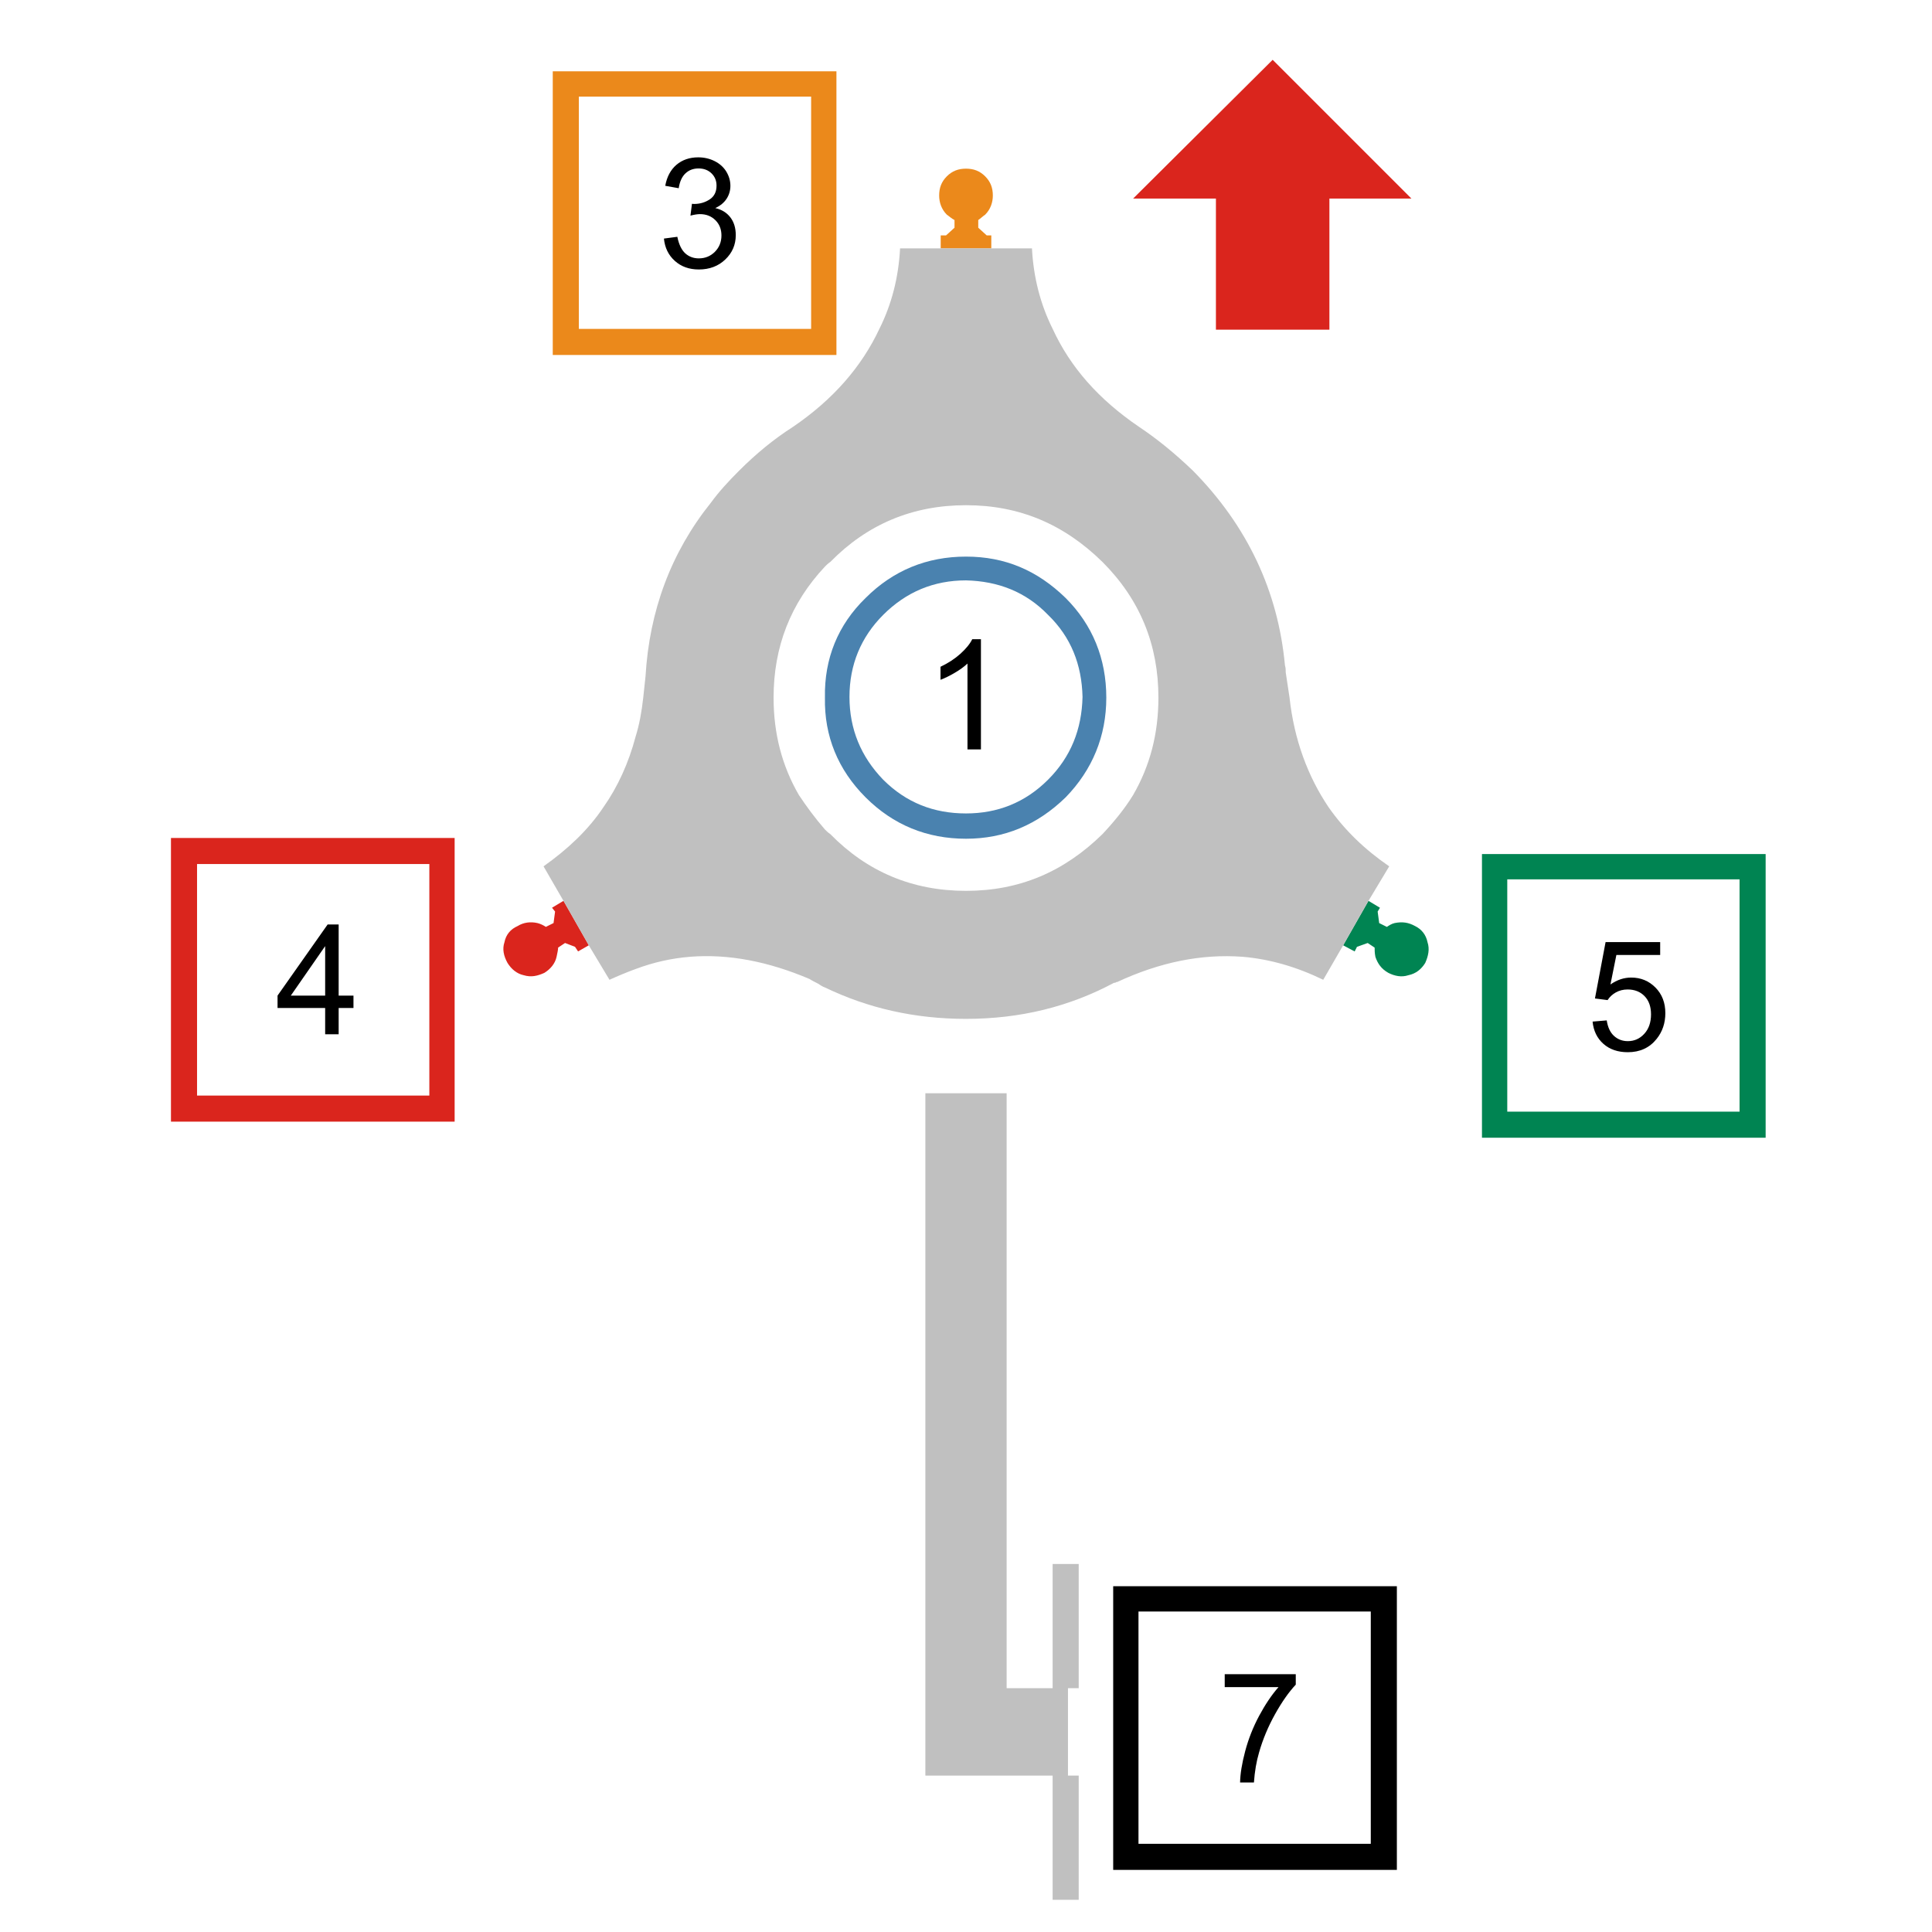
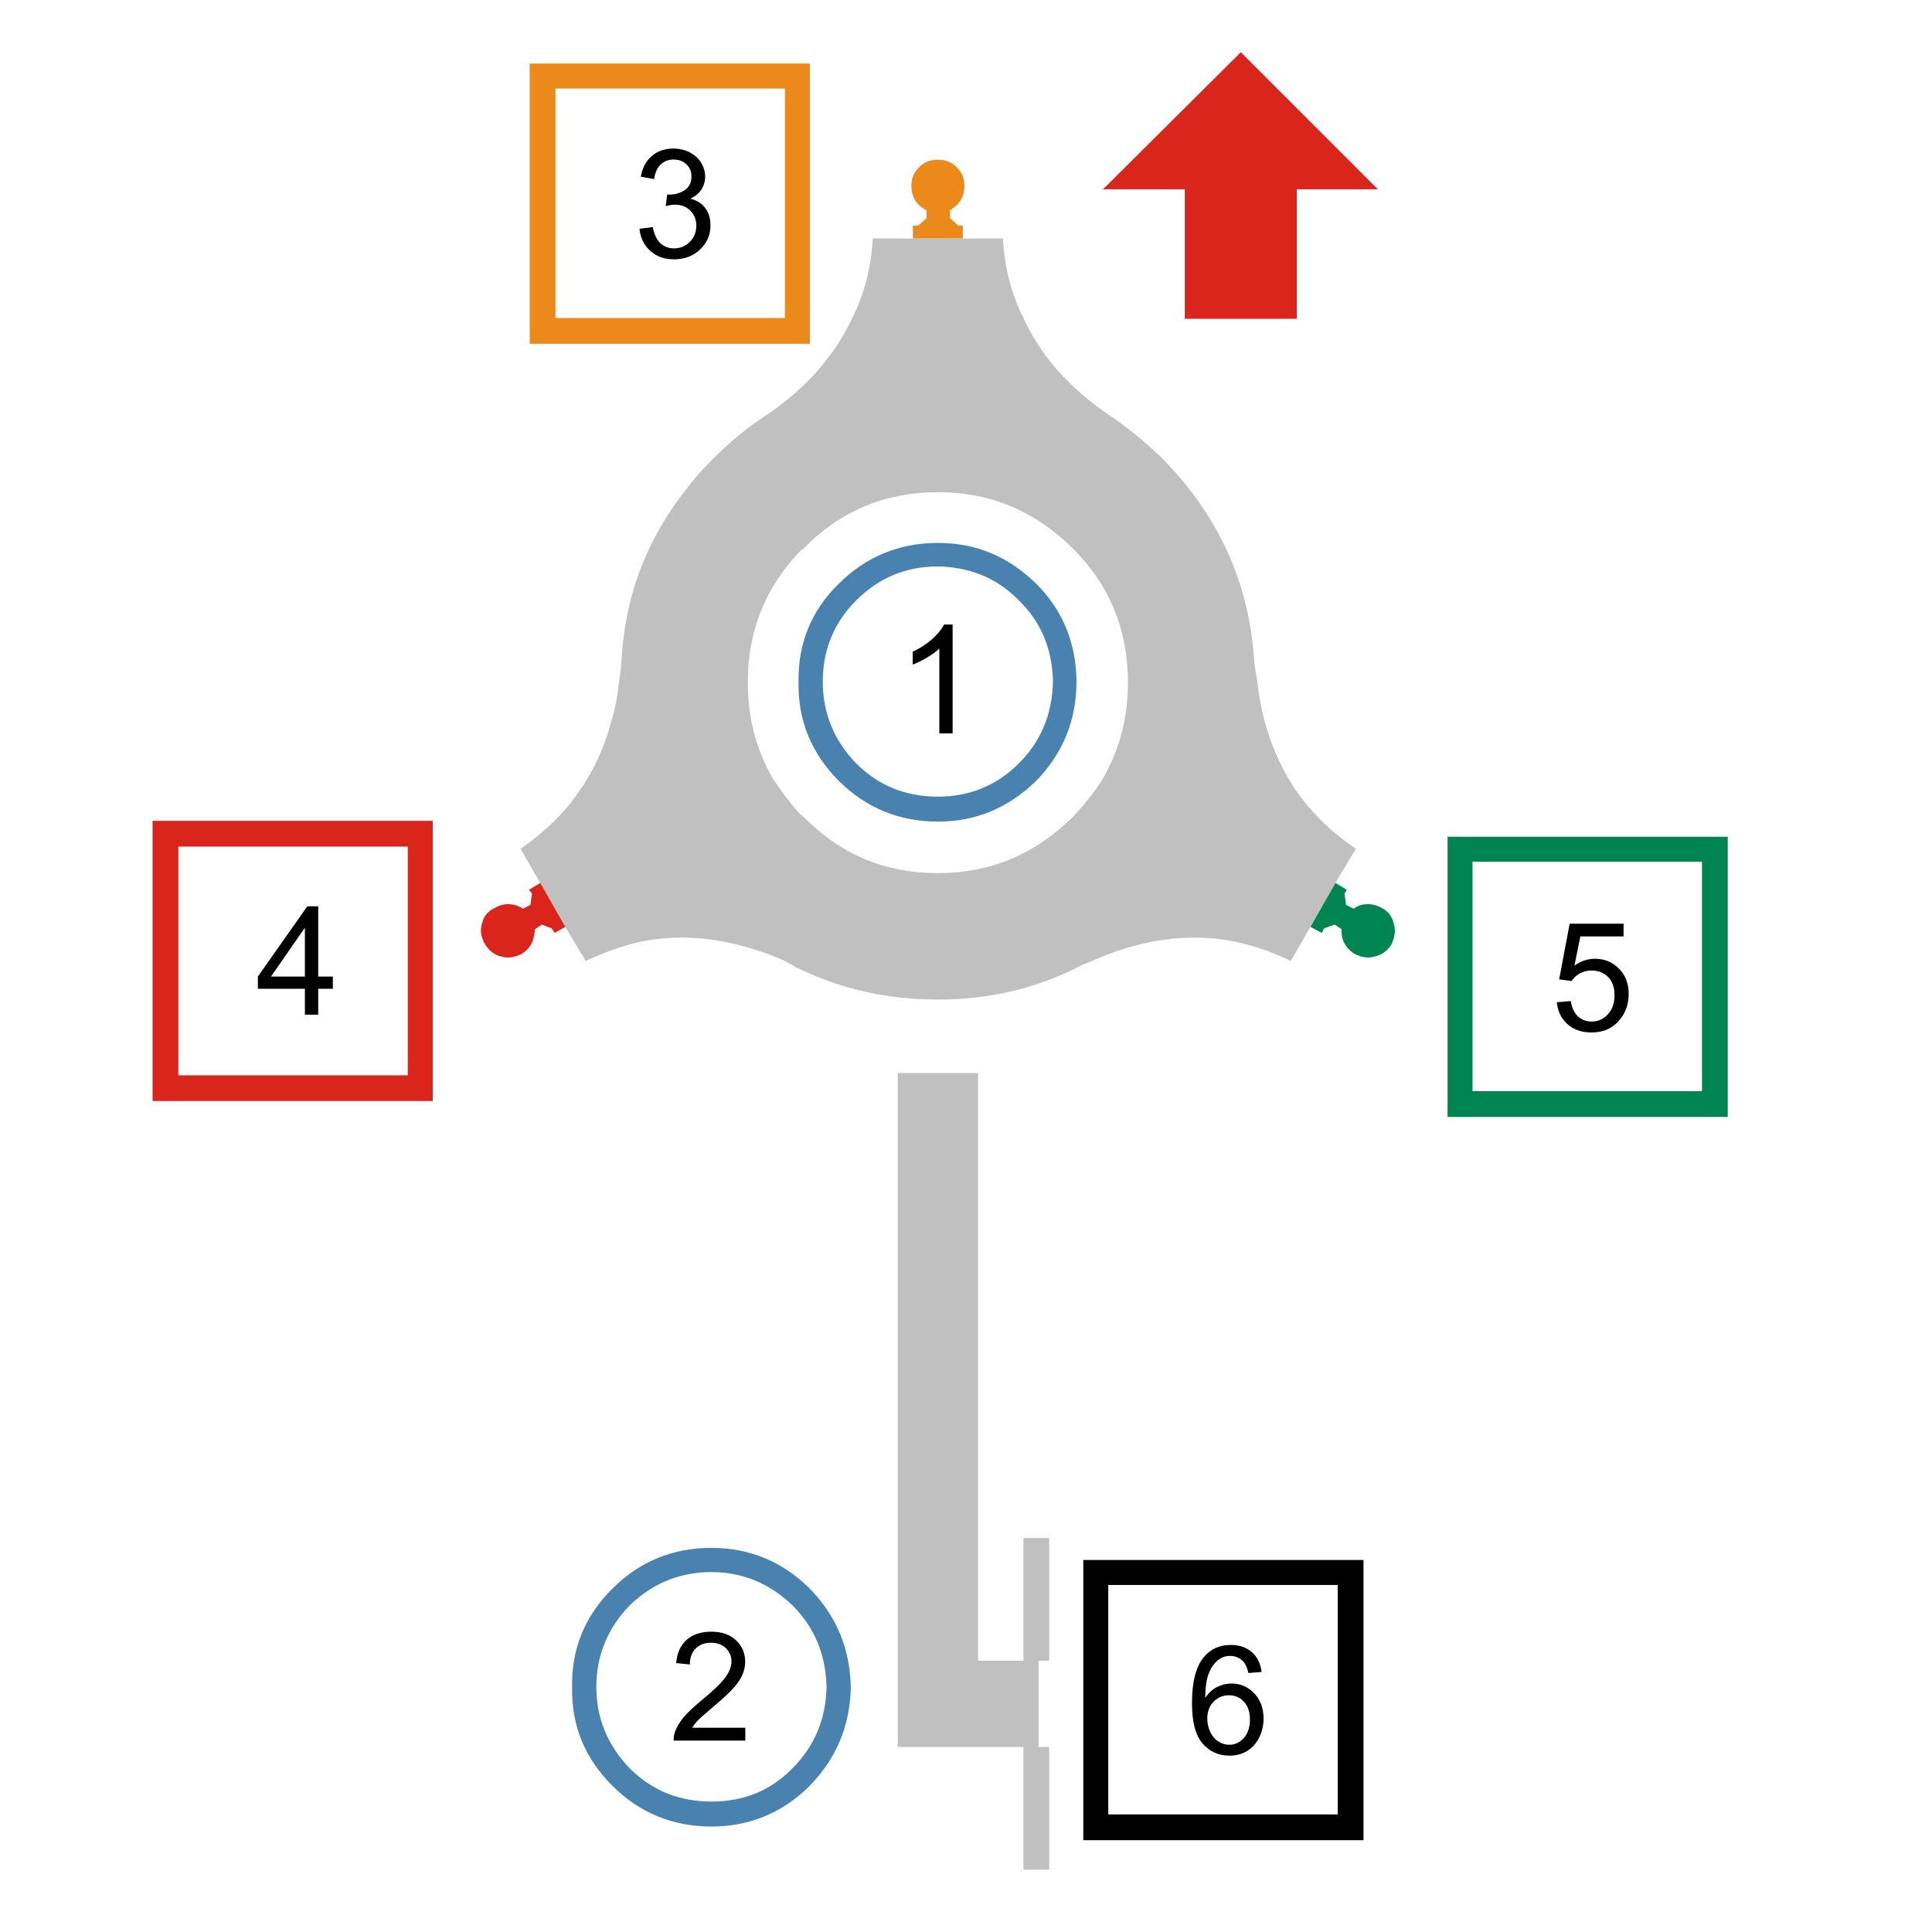
- <svg xmlns="http://www.w3.org/2000/svg" xml:space="preserve" width="88.9mm" height="88.9mm" style="shape-rendering:geometricPrecision; text-rendering:geometricPrecision; image-rendering:optimizeQuality; fill-rule:evenodd; clip-rule:evenodd" viewBox="0 0 88.9 88.9">
+ <svg xmlns="http://www.w3.org/2000/svg" xml:space="preserve" width="90mm" height="90mm" style="shape-rendering:geometricPrecision; text-rendering:geometricPrecision; image-rendering:optimizeQuality; fill-rule:evenodd; clip-rule:evenodd" viewBox="0 0 90 90">
  <defs>
    <style type="text/css">
   
    .fil6 {fill:none;fill-rule:nonzero}
-     .fil1 {fill:black;fill-rule:nonzero}
-     .fil4 {fill:silver;fill-rule:nonzero}
+     .fil5 {fill:black;fill-rule:nonzero}
+     .fil3 {fill:silver;fill-rule:nonzero}
    .fil0 {fill:#008452;fill-rule:nonzero}
-     .fil5 {fill:#4A82AF;fill-rule:nonzero}
-     .fil2 {fill:#DA251D;fill-rule:nonzero}
-     .fil3 {fill:#EB891B;fill-rule:nonzero}
+     .fil4 {fill:#4A82AF;fill-rule:nonzero}
+     .fil1 {fill:#DA251D;fill-rule:nonzero}
+     .fil2 {fill:#EB891B;fill-rule:nonzero}
   
  </style>
  </defs>
-   <g id="__x0023_Layer_x0020_1">
-     <g id="_104126016">
-       <path id="_104126112" class="fil0" d="M81.245 39.299l-13.053 0 0 13.053 13.053 0 0 -13.053zm-11.889 1.164l0 0 10.689 0 0 10.689 -10.689 0 0 -10.689z" />
-       <path id="_104126208" class="fil1" d="M64.276 86.042l0 -13.053 -13.053 0 0 13.053 13.053 0zm-1.2 -11.889l0 0 0 10.689 -10.689 0 0 -10.689 10.689 0z" />
-       <path id="_104126304" class="fil2" d="M20.92 38.559l-13.053 0 0 13.053 13.053 0 0 -13.053zm-11.853 1.199l0 0 10.689 0 0 10.654 -10.689 0 0 -10.654z" />
-       <polygon id="_104126400" class="fil2" points="55.95,9.137 55.95,15.169 61.172,15.169 61.172,9.137 64.946,9.137 58.561,2.752 52.14,9.137 " />
-       <path id="_102428016" class="fil3" d="M25.435 16.334l13.053 0 0 -13.053 -13.053 0 0 13.053zm11.889 -1.2l0 0 -10.689 0 0 -10.689 10.689 0 0 10.689z" />
-       <polygon id="_104126064" class="fil4" points="46.32,50.306 42.58,50.306 42.58,81.703 48.436,81.703 48.436,87.418 49.636,87.418 49.636,81.703 49.142,81.703 49.142,77.681 49.636,77.681 49.636,71.966 48.436,71.966 48.436,77.681 46.32,77.681 " />
-       <path id="_104204808" class="fil0" d="M62.935 43.392l0.318 0.212c0,0.106 0,0.247 0.035,0.423 0.106,0.318 0.282,0.564 0.6,0.741 0.282,0.141 0.6,0.212 0.917,0.106 0.353,-0.071 0.6,-0.282 0.776,-0.564 0.141,-0.318 0.212,-0.635 0.106,-0.953 -0.071,-0.353 -0.282,-0.6 -0.565,-0.741 -0.318,-0.176 -0.6,-0.212 -0.953,-0.141 -0.141,0.035 -0.247,0.106 -0.353,0.176l-0.353 -0.176 -0.071 -0.529 0.106 -0.176 -0.529 -0.318 -1.164 2.046 0.529 0.282 0.106 -0.212 0.494 -0.176z" />
-       <path id="_104204952" class="fil3" d="M44.45 7.761c-0.353,0 -0.635,0.106 -0.882,0.353 -0.247,0.247 -0.353,0.529 -0.353,0.882 0,0.318 0.106,0.635 0.353,0.882 0.106,0.071 0.212,0.176 0.353,0.247l0 0.353 -0.388 0.353 -0.247 0 0 0.6 2.328 0 0 -0.6 -0.212 0 -0.388 -0.353 0 -0.353c0.106,-0.071 0.212,-0.176 0.318,-0.247 0.247,-0.247 0.353,-0.564 0.353,-0.882 0,-0.353 -0.106,-0.635 -0.353,-0.882 -0.247,-0.247 -0.529,-0.353 -0.882,-0.353z" />
-       <path id="_104205024" class="fil2" d="M23.812 42.615c-0.318,0.141 -0.529,0.388 -0.6,0.741 -0.106,0.318 -0.035,0.635 0.141,0.953 0.176,0.282 0.423,0.494 0.741,0.564 0.353,0.106 0.635,0.035 0.953,-0.106 0.282,-0.176 0.494,-0.423 0.564,-0.741 0.035,-0.176 0.071,-0.318 0.071,-0.423l0.318 -0.212 0.459 0.176 0.141 0.212 0.494 -0.282 -1.164 -2.046 -0.529 0.318 0.141 0.176 -0.071 0.529 -0.353 0.176c-0.106,-0.071 -0.247,-0.141 -0.388,-0.176 -0.318,-0.071 -0.635,-0.035 -0.917,0.141z" />
-       <path id="_104205096" class="fil4" d="M62.971 41.451l0.953 -1.587c-1.129,-0.776 -2.046,-1.658 -2.787,-2.716 -0.953,-1.411 -1.587,-3.104 -1.799,-5.045l-0.176 -1.164c0,-0.106 0,-0.212 -0.035,-0.318 -0.318,-3.422 -1.729,-6.421 -4.233,-8.961 -0.811,-0.776 -1.623,-1.446 -2.47,-2.011 -1.87,-1.27 -3.175,-2.752 -3.986,-4.516 -0.564,-1.129 -0.882,-2.364 -0.953,-3.704l-1.87 0 -2.328 0 -1.87 0c-0.071,1.341 -0.388,2.575 -0.953,3.704 -0.811,1.729 -2.117,3.246 -3.986,4.516 -0.882,0.564 -1.693,1.235 -2.47,2.011 -0.494,0.494 -0.917,0.953 -1.305,1.482 -1.835,2.293 -2.822,4.974 -2.999,7.973l-0.106 0.988c-0.07,0.635 -0.176,1.235 -0.353,1.799 -0.318,1.199 -0.811,2.293 -1.482,3.246 -0.706,1.058 -1.658,1.94 -2.752,2.716l0.917 1.587 1.164 2.046 0.953 1.587c0.388,-0.176 0.811,-0.353 1.199,-0.494 0.847,-0.317 1.658,-0.494 2.505,-0.564 1.764,-0.141 3.598,0.212 5.503,1.023 0.106,0.07 0.247,0.141 0.388,0.212 0.106,0.071 0.212,0.141 0.318,0.176 1.976,0.953 4.128,1.446 6.491,1.446 2.505,0 4.763,-0.564 6.809,-1.658 0.035,0 0.07,0 0.106,-0.035l0.035 0c1.976,-0.917 3.881,-1.305 5.785,-1.164 1.235,0.106 2.47,0.459 3.704,1.058l0.917 -1.587 1.164 -2.046zm-25.012 -15.381l0 0c0.071,-0.07 0.141,-0.141 0.247,-0.212 1.693,-1.729 3.775,-2.611 6.244,-2.611 2.469,0 4.516,0.882 6.279,2.611 1.729,1.729 2.575,3.81 2.575,6.244 0,1.658 -0.388,3.14 -1.164,4.48 -0.388,0.635 -0.882,1.235 -1.411,1.799 -1.764,1.729 -3.81,2.611 -6.279,2.611 -2.469,0 -4.551,-0.882 -6.244,-2.611 -0.106,-0.071 -0.176,-0.141 -0.247,-0.212 -0.459,-0.529 -0.847,-1.058 -1.199,-1.587 -0.776,-1.341 -1.164,-2.822 -1.164,-4.48 0,-2.328 0.776,-4.339 2.364,-6.032z" />
-       <path id="_104205168" class="fil5" d="M44.45 25.612c-1.799,0 -3.351,0.635 -4.621,1.905 -1.27,1.235 -1.905,2.787 -1.87,4.586 -0.035,1.764 0.6,3.316 1.87,4.586 1.27,1.27 2.822,1.905 4.621,1.905 1.764,0 3.281,-0.635 4.586,-1.905 1.235,-1.27 1.87,-2.822 1.87,-4.586 0,-1.799 -0.635,-3.351 -1.87,-4.586 -1.305,-1.27 -2.787,-1.905 -4.586,-1.905zm0 1.094l0 0c1.482,0.035 2.752,0.529 3.775,1.587 1.058,1.023 1.552,2.293 1.587,3.775 -0.035,1.482 -0.529,2.752 -1.587,3.81 -1.058,1.058 -2.328,1.552 -3.775,1.552 -1.482,0 -2.752,-0.494 -3.81,-1.552 -1.023,-1.058 -1.552,-2.328 -1.552,-3.81 0,-1.482 0.529,-2.752 1.552,-3.775 1.058,-1.058 2.328,-1.587 3.81,-1.587z" />
-       <polygon id="_104205264" class="fil6" points="88.547,0.353 0.353,0.353 0.353,88.547 88.547,88.547 " />
+   <g id="Слой_x0020_1">
+     <g id="_163597832">
      <g>
-         <path id="_104205408" class="fil1" d="M73.282 47.008l0.651 -0.055c0.048,0.318 0.16,0.555 0.335,0.715 0.176,0.16 0.388,0.24 0.636,0.24 0.299,0 0.551,-0.113 0.757,-0.338 0.207,-0.226 0.31,-0.524 0.31,-0.896 0,-0.354 -0.099,-0.633 -0.297,-0.837 -0.199,-0.205 -0.459,-0.307 -0.781,-0.307 -0.2,0 -0.38,0.046 -0.541,0.136 -0.161,0.09 -0.287,0.208 -0.379,0.353l-0.582 -0.075 0.489 -2.594 2.512 0 0 0.593 -2.015 0 -0.273 1.357c0.303,-0.212 0.622,-0.318 0.955,-0.318 0.441,0 0.812,0.153 1.116,0.459 0.303,0.306 0.455,0.699 0.455,1.178 0,0.457 -0.134,0.853 -0.4,1.185 -0.325,0.408 -0.767,0.613 -1.326,0.613 -0.46,0 -0.835,-0.128 -1.125,-0.386 -0.29,-0.258 -0.456,-0.599 -0.497,-1.023z" />
+         <path id="_163598480" class="fil0" d="M80.485 52.032l0 -13.053 -13.053 0 0 13.053 13.053 0zm-1.2 -11.889l0 0 0 10.689 -10.689 0 0 -10.689 10.689 0z" />
+         <polygon id="_163597712" class="fil1" points="60.412,8.817 64.187,8.817 57.801,2.432 51.381,8.817 55.191,8.817 55.191,14.85 60.412,14.85 " />
+         <path id="_163604360" class="fil2" d="M44.925 8.676c0,-0.353 -0.106,-0.635 -0.353,-0.882 -0.247,-0.247 -0.529,-0.353 -0.882,-0.353 -0.353,0 -0.635,0.106 -0.882,0.353 -0.247,0.247 -0.353,0.529 -0.353,0.882 0,0.318 0.106,0.635 0.353,0.882 0.106,0.071 0.212,0.176 0.353,0.247l0 0.353 -0.388 0.353 -0.247 0 0 0.6 2.328 0 0 -0.6 -0.212 0 -0.388 -0.353 0 -0.353c0.106,-0.071 0.212,-0.176 0.318,-0.247 0.247,-0.247 0.353,-0.564 0.353,-0.882z" />
+         <path id="_163611416" class="fil3" d="M46.724 11.11l-1.87 0 -2.328 0 -1.87 0c-0.071,1.341 -0.388,2.575 -0.953,3.704 -0.811,1.729 -2.117,3.246 -3.986,4.516 -0.882,0.564 -1.693,1.235 -2.47,2.011 -0.494,0.494 -0.917,0.953 -1.305,1.482 -1.835,2.328 -2.858,5.009 -2.999,8.079 -0.035,0 -0.035,0.035 0,0.07l-0.106 0.811c-0.07,0.635 -0.176,1.235 -0.353,1.799 -0.318,1.199 -0.811,2.293 -1.482,3.246 -0.706,1.058 -1.658,1.94 -2.752,2.716l0.917 1.587 1.164 2.046 0.953 1.587c0.388,-0.176 0.811,-0.353 1.199,-0.494 0.847,-0.317 1.658,-0.494 2.505,-0.564 1.764,-0.141 3.598,0.212 5.503,1.023 0.106,0.07 0.247,0.141 0.388,0.212 0.106,0.071 0.212,0.141 0.318,0.176 1.976,0.953 4.128,1.446 6.491,1.446 2.505,0 4.763,-0.564 6.809,-1.658 0.035,0 0.07,0 0.106,-0.035l0.035 0c1.976,-0.917 3.881,-1.305 5.785,-1.164 1.235,0.106 2.47,0.459 3.704,1.058l0.917 -1.587 1.164 -2.046 0.953 -1.587c-1.129,-0.776 -2.046,-1.658 -2.787,-2.716 -0.953,-1.411 -1.587,-3.104 -1.799,-5.045l-0.141 -0.882c-0.212,-3.704 -1.658,-6.879 -4.304,-9.56 -0.811,-0.776 -1.623,-1.446 -2.47,-2.011 -1.87,-1.27 -3.175,-2.752 -3.986,-4.516 -0.564,-1.129 -0.882,-2.364 -0.953,-3.704zm-3.034 11.818l0 0c2.469,0 4.516,0.882 6.279,2.611 1.729,1.729 2.575,3.81 2.575,6.244 0,1.658 -0.388,3.14 -1.164,4.48 -0.388,0.635 -0.882,1.235 -1.411,1.799 -1.764,1.729 -3.81,2.611 -6.279,2.611 -2.469,0 -4.551,-0.882 -6.244,-2.611 -0.106,-0.071 -0.176,-0.141 -0.247,-0.212 -0.459,-0.529 -0.847,-1.058 -1.199,-1.587 -0.776,-1.341 -1.164,-2.822 -1.164,-4.48 0,-2.328 0.776,-4.339 2.364,-6.032 0.071,-0.07 0.141,-0.141 0.247,-0.212 1.693,-1.729 3.775,-2.611 6.244,-2.611z" />
+         <path id="_163606880" class="fil4" d="M43.69 25.292c-1.799,0 -3.351,0.635 -4.621,1.905 -1.27,1.235 -1.905,2.787 -1.87,4.586 -0.035,1.764 0.6,3.316 1.87,4.586 1.27,1.27 2.822,1.905 4.621,1.905 1.764,0 3.281,-0.635 4.586,-1.905 1.235,-1.27 1.87,-2.822 1.87,-4.586 0,-1.799 -0.635,-3.351 -1.87,-4.586 -1.305,-1.27 -2.787,-1.905 -4.586,-1.905zm0 1.094l0 0c1.482,0.035 2.752,0.529 3.775,1.587 1.058,1.023 1.552,2.293 1.587,3.775 -0.035,1.482 -0.529,2.752 -1.587,3.81 -1.058,1.058 -2.328,1.552 -3.775,1.552 -1.482,0 -2.752,-0.494 -3.81,-1.552 -1.023,-1.058 -1.552,-2.328 -1.552,-3.81 0,-1.482 0.529,-2.752 1.552,-3.775 1.058,-1.058 2.328,-1.587 3.81,-1.587z" />
+         <path id="_163606808" class="fil1" d="M24.64 41.449l0.141 0.176 -0.071 0.529 -0.353 0.176c-0.106,-0.071 -0.247,-0.141 -0.388,-0.176 -0.318,-0.071 -0.635,-0.035 -0.917,0.141 -0.318,0.141 -0.529,0.388 -0.6,0.741 -0.106,0.318 -0.035,0.635 0.141,0.953 0.176,0.282 0.423,0.494 0.741,0.564 0.353,0.106 0.635,0.035 0.953,-0.106 0.282,-0.176 0.494,-0.423 0.564,-0.741 0.035,-0.176 0.071,-0.318 0.071,-0.423l0.318 -0.212 0.459 0.176 0.141 0.212 0.494 -0.282 -1.164 -2.046 -0.529 0.318z" />
+         <path id="_163606784" class="fil0" d="M62.634 41.625l0.106 -0.176 -0.529 -0.318 -1.164 2.046 0.529 0.282 0.106 -0.212 0.494 -0.176 0.318 0.212c0,0.106 0,0.247 0.035,0.423 0.106,0.318 0.282,0.564 0.6,0.741 0.282,0.141 0.6,0.212 0.917,0.106 0.353,-0.071 0.6,-0.282 0.776,-0.564 0.141,-0.318 0.212,-0.635 0.106,-0.953 -0.071,-0.353 -0.282,-0.6 -0.565,-0.741 -0.318,-0.176 -0.6,-0.212 -0.953,-0.141 -0.141,0.035 -0.247,0.106 -0.353,0.176l-0.353 -0.176 -0.071 -0.529z" />
+         <path id="_163606760" class="fil2" d="M24.676 2.961l0 13.053 13.053 0 0 -13.053 -13.053 0zm1.2 11.853l0 0 0 -10.689 10.689 0 0 10.689 -10.689 0z" />
+         <path id="_163608008" class="fil1" d="M20.16 51.291l0 -13.053 -13.053 0 0 13.053 13.053 0zm-1.164 -11.853l0 0 0 10.654 -10.689 0 0 -10.654 10.689 0z" />
+         <polygon id="_163607840" class="fil3" points="45.56,49.986 41.821,49.986 41.821,81.383 47.677,81.383 47.677,87.098 48.876,87.098 48.876,81.383 48.382,81.383 48.382,77.362 48.876,77.362 48.876,71.647 47.677,71.647 47.677,77.362 45.56,77.362 " />
+         <path id="_163607768" class="fil5" d="M50.464 72.67l0 13.053 13.053 0 0 -13.053 -13.053 0zm1.164 11.853l0 0 0 -10.689 10.689 0 0 10.689 -10.689 0z" />
+         <path id="_163607528" class="fil4" d="M39.633 78.596c-0.035,-1.799 -0.67,-3.316 -1.905,-4.586 -1.27,-1.27 -2.822,-1.905 -4.586,-1.905 -1.799,0 -3.351,0.635 -4.621,1.905 -1.27,1.27 -1.905,2.787 -1.87,4.586 -0.035,1.799 0.6,3.316 1.87,4.586 1.27,1.27 2.822,1.905 4.621,1.905 1.764,0 3.316,-0.635 4.586,-1.905 1.235,-1.27 1.87,-2.787 1.905,-4.586zm-2.716 -3.81l0 0c1.058,1.058 1.552,2.328 1.587,3.81 -0.035,1.446 -0.529,2.716 -1.587,3.775 -1.023,1.058 -2.293,1.552 -3.775,1.552 -1.482,0 -2.752,-0.494 -3.81,-1.552 -1.023,-1.058 -1.552,-2.328 -1.552,-3.775 0,-1.482 0.529,-2.752 1.552,-3.81 1.058,-1.023 2.328,-1.552 3.81,-1.552 1.446,0 2.716,0.529 3.775,1.552z" />
+         <polygon id="_163607264" class="fil6" points="87.787,0.033 -0.407,0.033 -0.407,88.227 87.787,88.227 " />
      </g>
      <g>
-         <path id="_104205672" class="fil1" d="M30.547 10.978l0.62 -0.082c0.072,0.352 0.193,0.604 0.363,0.76 0.172,0.155 0.38,0.233 0.626,0.233 0.292,0 0.539,-0.101 0.74,-0.303 0.2,-0.202 0.301,-0.453 0.301,-0.751 0,-0.285 -0.093,-0.52 -0.279,-0.704 -0.187,-0.185 -0.423,-0.278 -0.71,-0.278 -0.118,0 -0.263,0.024 -0.437,0.069l0.069 -0.544c0.041,0.005 0.074,0.007 0.1,0.007 0.263,0 0.501,-0.069 0.713,-0.207 0.212,-0.138 0.318,-0.35 0.318,-0.637 0,-0.227 -0.078,-0.416 -0.232,-0.565 -0.154,-0.149 -0.353,-0.225 -0.596,-0.225 -0.241,0 -0.442,0.076 -0.602,0.227 -0.161,0.152 -0.265,0.38 -0.31,0.683l-0.62 -0.111c0.075,-0.416 0.248,-0.738 0.516,-0.967 0.269,-0.228 0.603,-0.343 1.003,-0.343 0.275,0 0.529,0.06 0.761,0.177 0.232,0.119 0.409,0.28 0.533,0.484 0.122,0.205 0.185,0.421 0.185,0.651 0,0.217 -0.059,0.416 -0.176,0.596 -0.118,0.179 -0.29,0.321 -0.52,0.427 0.299,0.068 0.53,0.212 0.696,0.429 0.165,0.216 0.247,0.488 0.247,0.814 0,0.441 -0.16,0.815 -0.482,1.122 -0.321,0.307 -0.728,0.46 -1.219,0.46 -0.443,0 -0.811,-0.132 -1.104,-0.396 -0.293,-0.263 -0.46,-0.606 -0.501,-1.027z" />
+         <path id="_163597544" class="fil5" d="M72.523 46.688l0.651 -0.055c0.048,0.318 0.16,0.555 0.335,0.715 0.176,0.16 0.388,0.24 0.636,0.24 0.299,0 0.551,-0.113 0.757,-0.338 0.207,-0.226 0.31,-0.524 0.31,-0.896 0,-0.354 -0.099,-0.633 -0.297,-0.837 -0.199,-0.205 -0.459,-0.307 -0.781,-0.307 -0.2,0 -0.38,0.046 -0.541,0.136 -0.161,0.09 -0.287,0.208 -0.379,0.353l-0.582 -0.075 0.489 -2.594 2.512 0 0 0.593 -2.015 0 -0.273 1.357c0.303,-0.212 0.622,-0.318 0.955,-0.318 0.441,0 0.812,0.153 1.116,0.459 0.303,0.306 0.455,0.699 0.455,1.178 0,0.457 -0.134,0.853 -0.4,1.185 -0.325,0.408 -0.767,0.613 -1.326,0.613 -0.46,0 -0.835,-0.128 -1.125,-0.386 -0.29,-0.258 -0.456,-0.599 -0.497,-1.023z" />
      </g>
      <g>
-         <path id="_103608768" class="fil1" d="M14.962 47.59l0 -1.209 -2.191 0 0 -0.569 2.305 -3.273 0.507 0 0 3.273 0.682 0 0 0.569 -0.682 0 0 1.209 -0.621 0zm0 -1.778l0 -2.277 -1.58 2.277 1.58 0z" />
+         <path id="_163600472" class="fil5" d="M29.787 10.659l0.62 -0.082c0.072,0.352 0.193,0.604 0.363,0.76 0.172,0.155 0.38,0.233 0.626,0.233 0.292,0 0.539,-0.101 0.74,-0.303 0.2,-0.202 0.301,-0.453 0.301,-0.751 0,-0.285 -0.093,-0.52 -0.279,-0.704 -0.187,-0.185 -0.423,-0.278 -0.71,-0.278 -0.118,0 -0.263,0.024 -0.437,0.069l0.069 -0.544c0.041,0.005 0.074,0.007 0.1,0.007 0.263,0 0.501,-0.069 0.713,-0.207 0.212,-0.138 0.318,-0.35 0.318,-0.637 0,-0.227 -0.078,-0.416 -0.232,-0.565 -0.154,-0.149 -0.353,-0.225 -0.596,-0.225 -0.241,0 -0.442,0.076 -0.602,0.227 -0.161,0.152 -0.265,0.38 -0.31,0.683l-0.62 -0.111c0.075,-0.416 0.248,-0.738 0.516,-0.967 0.269,-0.228 0.603,-0.343 1.003,-0.343 0.275,0 0.529,0.06 0.761,0.177 0.232,0.119 0.409,0.28 0.533,0.484 0.122,0.205 0.185,0.421 0.185,0.651 0,0.217 -0.059,0.416 -0.176,0.596 -0.118,0.179 -0.29,0.321 -0.52,0.427 0.299,0.068 0.53,0.212 0.696,0.429 0.165,0.216 0.247,0.488 0.247,0.814 0,0.441 -0.16,0.815 -0.482,1.122 -0.321,0.307 -0.728,0.46 -1.219,0.46 -0.443,0 -0.811,-0.132 -1.104,-0.396 -0.293,-0.263 -0.46,-0.606 -0.501,-1.027z" />
      </g>
      <g>
-         <path id="_103608936" class="fil1" d="M56.355 77.632l0 -0.596 3.269 0 0 0.482c-0.321,0.342 -0.64,0.797 -0.956,1.364 -0.315,0.567 -0.56,1.151 -0.731,1.75 -0.125,0.423 -0.203,0.885 -0.238,1.389l-0.637 0c0.007,-0.398 0.085,-0.877 0.234,-1.44 0.149,-0.562 0.363,-1.105 0.642,-1.627 0.28,-0.522 0.576,-0.963 0.891,-1.321l-2.474 0z" />
+         <path id="_163603904" class="fil5" d="M14.203 47.27l0 -1.209 -2.191 0 0 -0.569 2.305 -3.273 0.507 0 0 3.273 0.682 0 0 0.569 -0.682 0 0 1.209 -0.621 0zm0 -1.778l0 -2.277 -1.58 2.277 1.58 0z" />
      </g>
      <g>
-         <path id="_103609080" class="fil1" d="M45.138 34.484l-0.62 0 0 -3.951c-0.149,0.142 -0.345,0.285 -0.587,0.427 -0.243,0.142 -0.461,0.249 -0.654,0.32l0 -0.599c0.347,-0.164 0.65,-0.361 0.91,-0.593 0.259,-0.233 0.443,-0.457 0.551,-0.676l0.399 0 0 5.072z" />
+         <path id="_163600424" class="fil5" d="M58.772 77.887l-0.616 0.048c-0.055,-0.243 -0.133,-0.421 -0.234,-0.53 -0.168,-0.178 -0.375,-0.266 -0.621,-0.266 -0.198,0 -0.37,0.055 -0.52,0.166 -0.195,0.142 -0.349,0.35 -0.462,0.623 -0.112,0.273 -0.171,0.662 -0.175,1.168 0.149,-0.227 0.332,-0.396 0.548,-0.507 0.215,-0.109 0.442,-0.165 0.678,-0.165 0.414,0 0.765,0.152 1.056,0.456 0.29,0.304 0.436,0.697 0.436,1.179 0,0.318 -0.069,0.612 -0.206,0.884 -0.136,0.272 -0.325,0.481 -0.563,0.626 -0.239,0.145 -0.509,0.216 -0.813,0.216 -0.517,0 -0.938,-0.189 -1.264,-0.57 -0.327,-0.38 -0.489,-1.007 -0.489,-1.879 0,-0.976 0.18,-1.685 0.541,-2.128 0.314,-0.386 0.737,-0.58 1.271,-0.58 0.396,0 0.722,0.112 0.976,0.335 0.254,0.222 0.406,0.53 0.456,0.923zm-2.532 2.177c0,0.214 0.046,0.419 0.136,0.614 0.09,0.195 0.217,0.343 0.38,0.446 0.163,0.102 0.335,0.154 0.514,0.154 0.262,0 0.487,-0.106 0.675,-0.318 0.188,-0.212 0.282,-0.499 0.282,-0.861 0,-0.349 -0.093,-0.624 -0.279,-0.826 -0.186,-0.201 -0.42,-0.301 -0.702,-0.301 -0.281,0 -0.518,0.1 -0.714,0.301 -0.195,0.201 -0.293,0.465 -0.293,0.79z" />
+       </g>
+       <g>
+         <path id="_163600136" class="fil5" d="M44.378 34.164l-0.62 0 0 -3.951c-0.149,0.142 -0.345,0.285 -0.587,0.427 -0.243,0.142 -0.461,0.249 -0.654,0.32l0 -0.599c0.347,-0.164 0.65,-0.361 0.91,-0.593 0.259,-0.233 0.443,-0.457 0.551,-0.676l0.399 0 0 5.072z" />
+       </g>
+       <g>
+         <path id="_163600352" class="fil5" d="M34.719 80.487l0 0.596 -3.338 0c-0.005,-0.149 0.019,-0.293 0.072,-0.43 0.085,-0.228 0.221,-0.452 0.408,-0.673 0.188,-0.22 0.459,-0.475 0.811,-0.764 0.549,-0.45 0.921,-0.807 1.114,-1.07 0.193,-0.262 0.289,-0.512 0.289,-0.746 0,-0.246 -0.088,-0.453 -0.263,-0.622 -0.176,-0.168 -0.406,-0.253 -0.688,-0.253 -0.299,0 -0.537,0.089 -0.716,0.269 -0.18,0.179 -0.271,0.427 -0.273,0.743l-0.637 -0.065c0.043,-0.476 0.208,-0.838 0.493,-1.088 0.285,-0.249 0.668,-0.374 1.148,-0.374 0.484,0 0.868,0.135 1.15,0.403 0.283,0.269 0.424,0.602 0.424,1 0,0.202 -0.041,0.401 -0.125,0.596 -0.082,0.195 -0.22,0.401 -0.411,0.616 -0.192,0.216 -0.51,0.513 -0.956,0.889 -0.372,0.313 -0.61,0.524 -0.716,0.636 -0.106,0.111 -0.193,0.222 -0.262,0.335l2.478 0z" />
      </g>
    </g>
  </g>
</svg>
